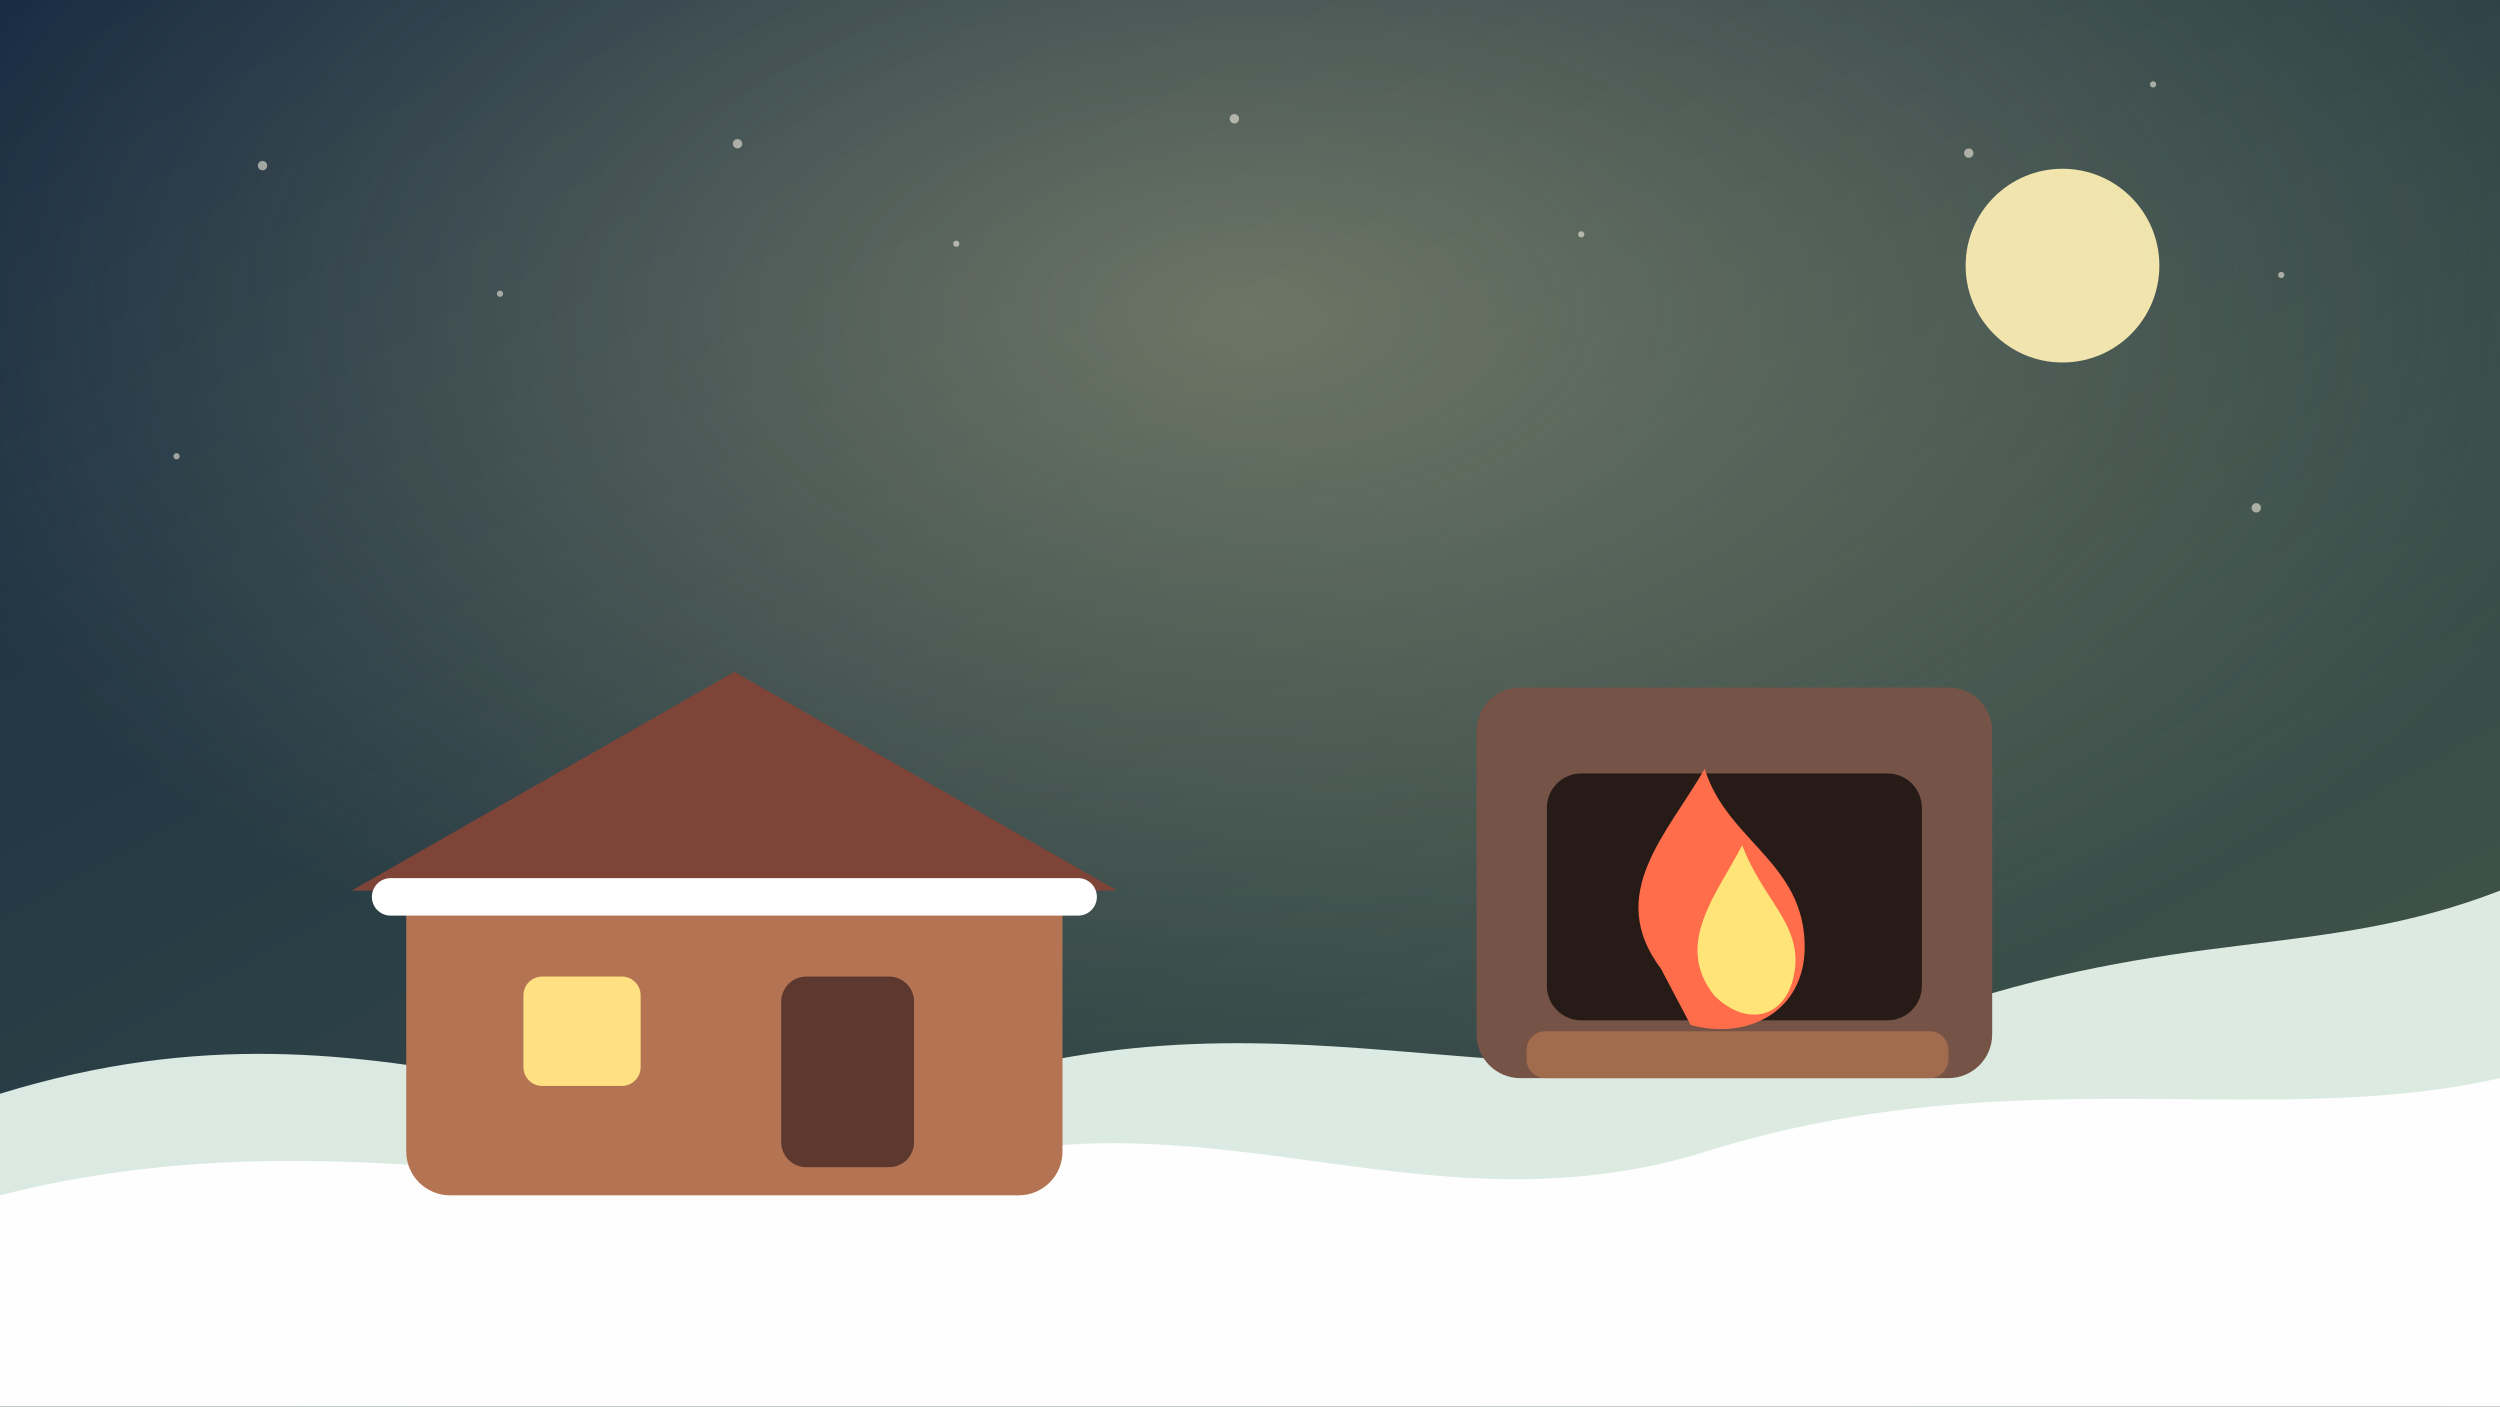
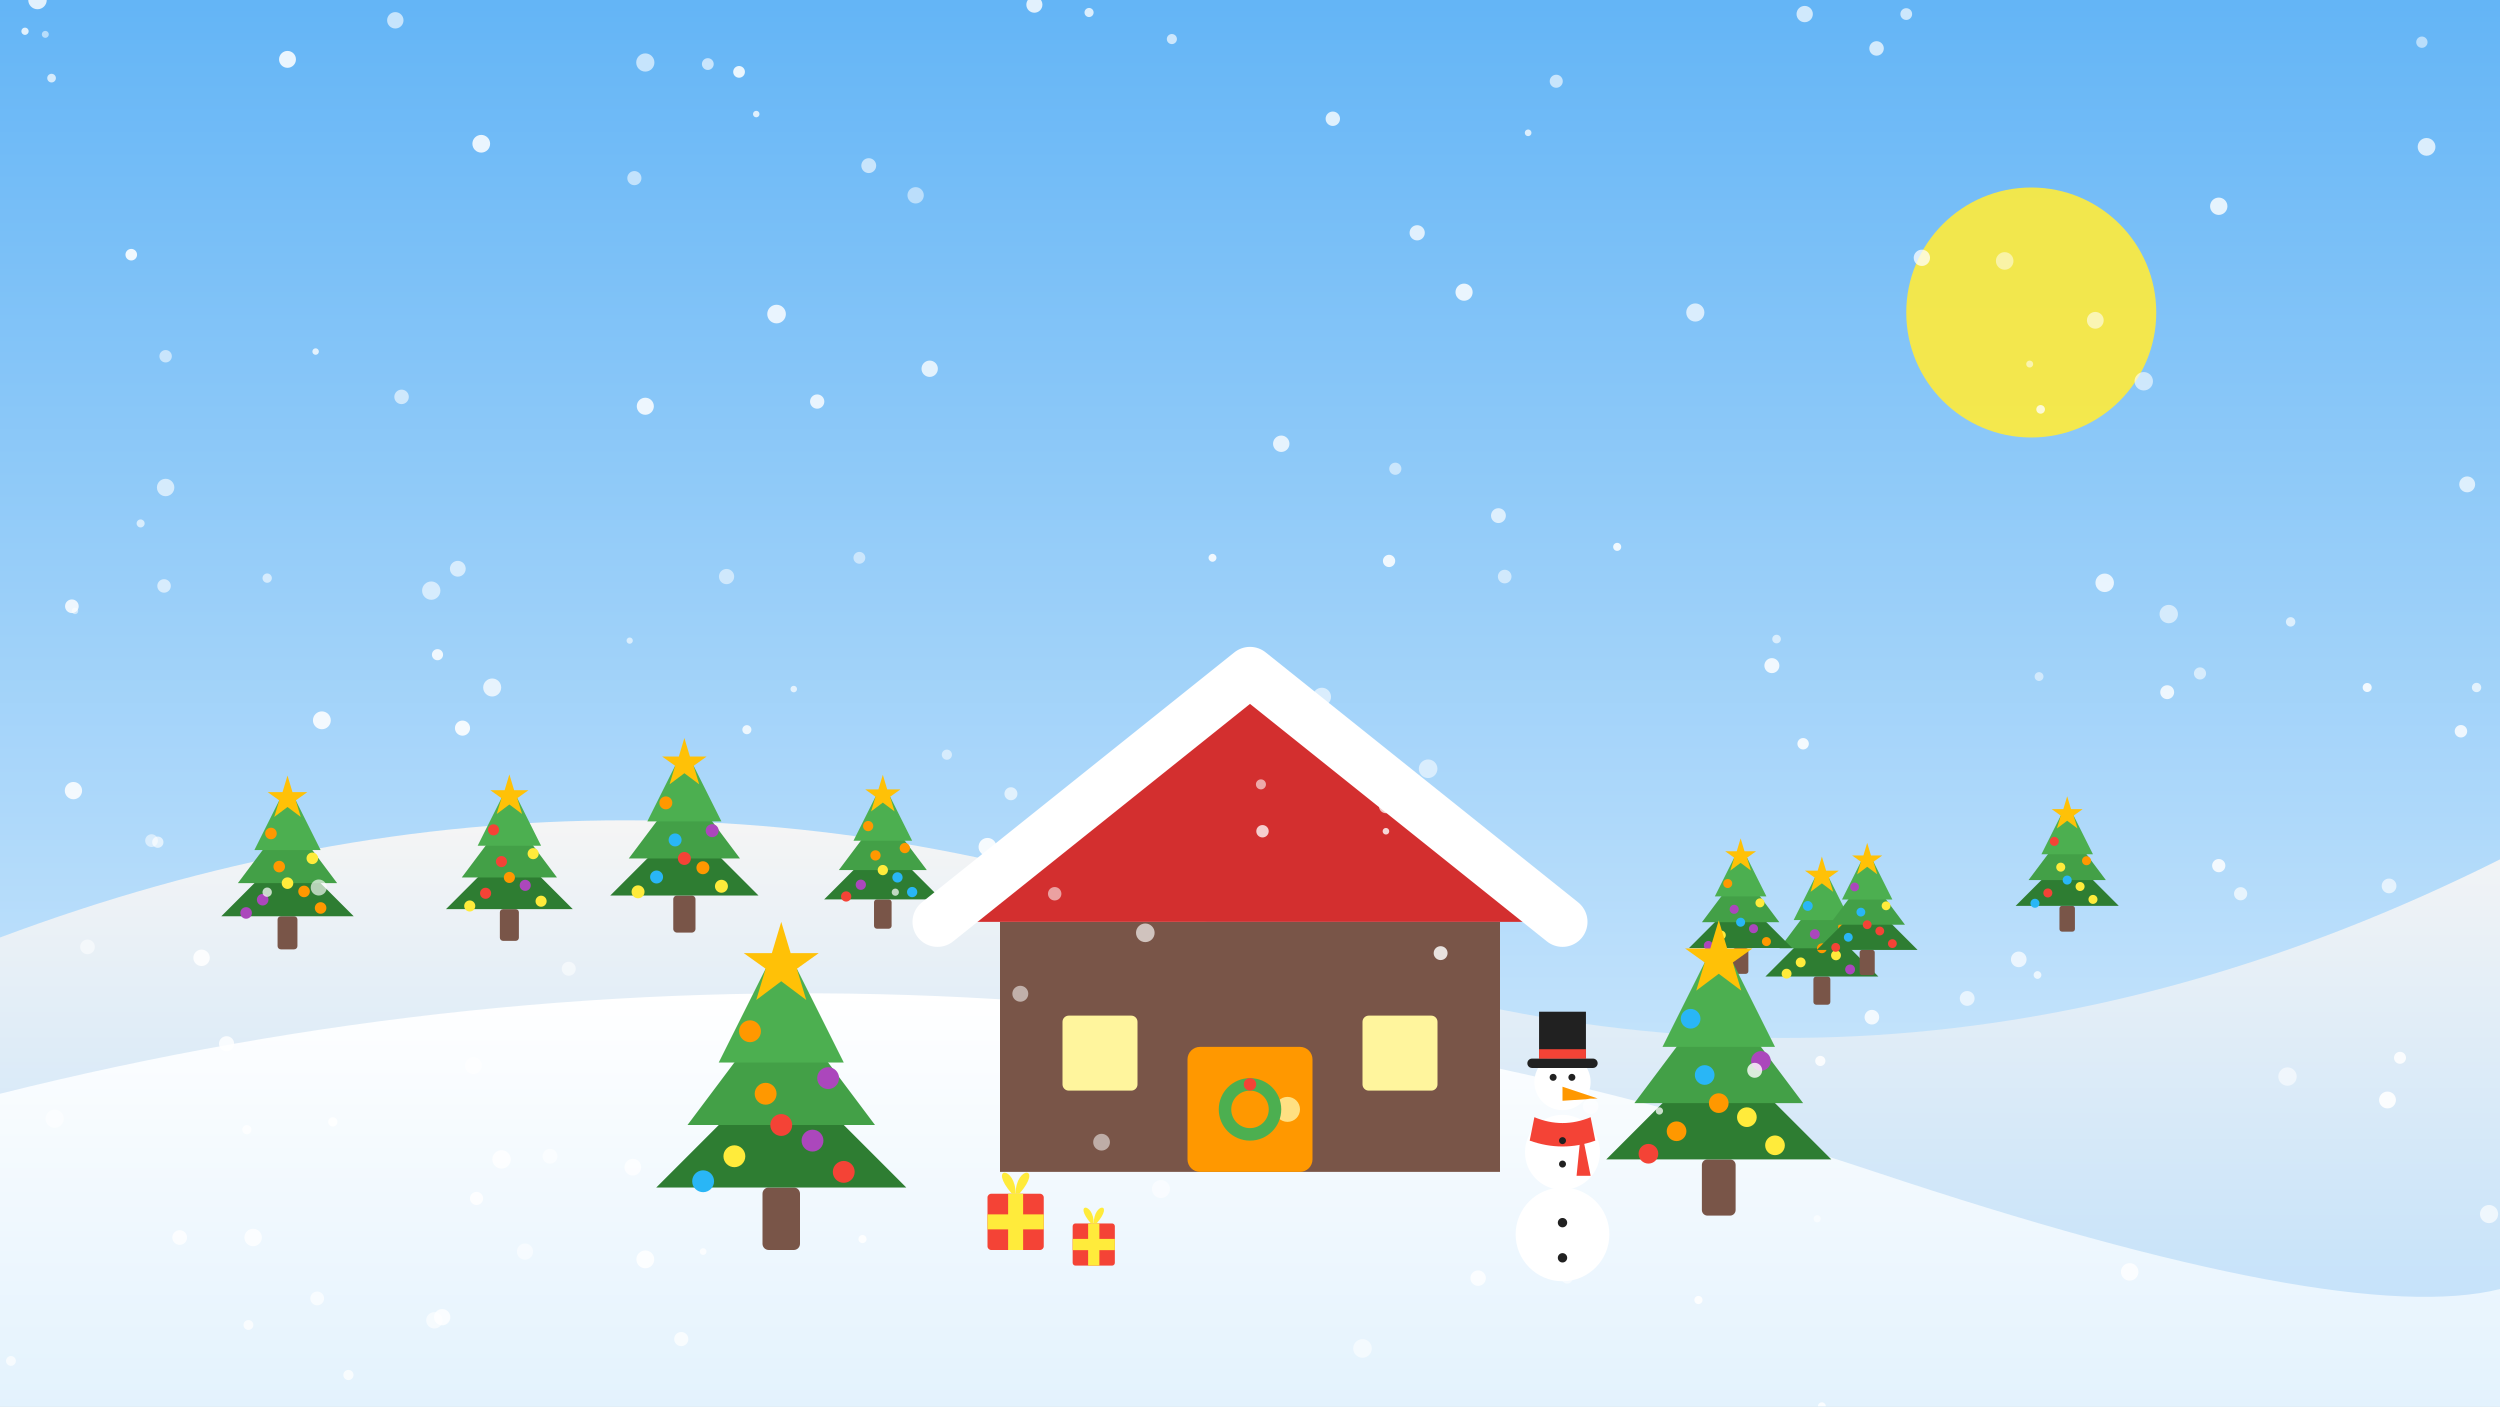
<svg xmlns="http://www.w3.org/2000/svg" viewBox="0 0 1600 900" preserveAspectRatio="xMidYMid slice">
  <defs>
-     <linearGradient id="sky" x1="0" y1="0" x2="1" y2="1">
-       <stop offset="0" stop-color="#172b42" />
-       <stop offset="1" stop-color="#465a4b" />
+     <linearGradient id="bg3" x1="0" y1="0" x2="0" y2="1">
+       <stop offset="0%" stop-color="#64B5F6" />
+       <stop offset="100%" stop-color="#E3F2FD" />
    </linearGradient>
-     <radialGradient id="glow" cx="50%" cy="22%" r="55%">
-       <stop offset="0" stop-color="#fff1aa" stop-opacity=".32" />
-       <stop offset="1" stop-color="#fff1aa" stop-opacity="0" />
-     </radialGradient>
-     <filter id="soft">
-       <feGaussianBlur stdDeviation="10" />
-     </filter>
+     <linearGradient id="hill13" x1="0" y1="0" x2="0" y2="1">
+       <stop offset="0%" stop-color="#FFFFFF" />
+       <stop offset="100%" stop-color="#E3F2FD" />
+     </linearGradient>
+     <linearGradient id="hill23" x1="0" y1="0" x2="0" y2="1">
+       <stop offset="0%" stop-color="#F5F5F5" />
+       <stop offset="100%" stop-color="#BBDEFB" />
+     </linearGradient>
  </defs>
-   <rect width="1600" height="900" fill="url(#sky)" />
-   <rect width="1600" height="900" fill="url(#glow)" />
-   <g opacity=".55" fill="#fff8e9">
-     <circle cx="168" cy="106" r="3" />
-     <circle cx="320" cy="188" r="2" />
-     <circle cx="472" cy="92" r="3" />
-     <circle cx="612" cy="156" r="2" />
-     <circle cx="790" cy="76" r="3" />
-     <circle cx="1012" cy="150" r="2" />
-     <circle cx="1260" cy="98" r="3" />
-     <circle cx="1460" cy="176" r="2" />
-     <circle cx="1378" cy="54" r="2" />
-     <circle cx="113" cy="292" r="2" />
-     <circle cx="1444" cy="325" r="3" />
-   </g>
-   <circle cx="1320" cy="170" r="62" fill="#fff0b5" opacity=".92" />
-   <path d="M0 700 C260 620 390 760 625 690 C850 626 1000 728 1230 650 C1396 592 1484 615 1600 570 L1600 900 L0 900 Z" fill="#e9f7ef" opacity=".92" />
-   <path d="M0 765 C235 705 425 792 612 744 C780 700 920 792 1095 736 C1290 676 1450 724 1600 690 L1600 900 L0 900 Z" fill="#ffffff" opacity=".96" />
-   <g transform="translate(945 440)">
-     <rect x="0" y="0" width="330" height="250" rx="28" fill="#755346" />
-     <rect x="45" y="55" width="240" height="158" rx="22" fill="#271b18" />
-     <path d="M118 180 C82 132 122 94 146 52 C160 98 210 112 210 166 C210 207 174 226 137 216" fill="#ff6d4b" />
-     <path d="M152 197 C126 164 154 132 170 101 C183 135 206 150 204 178 C201 211 174 219 152 197" fill="#ffe477" />
-     <rect x="32" y="220" width="270" height="30" rx="12" fill="#a16b4d" />
-   </g>
-   <g transform="translate(260 420)">
-     <rect x="0" y="135" width="420" height="210" rx="28" fill="#b47454" />
-     <path d="M-35 150 L210 10 L455 150 Z" fill="#7f4438" />
-     <path d="M-10 154 H430" stroke="#fff" stroke-width="24" stroke-linecap="round" />
-     <rect x="75" y="205" width="75" height="70" rx="12" fill="#ffe082" />
-     <rect x="240" y="205" width="85" height="122" rx="16" fill="#5c382e" />
-   </g>
+   <rect width="1600" height="900" fill="url(#bg3)" />
+   <circle cx="1300" cy="200" r="80" fill="#FFEB3B" opacity="0.9" />
+   <path d="M 0 600 Q 400 450 800 600 T 1600 550 L 1600 900 L 0 900 Z" fill="url(#hill23)" />
+   <g transform="translate(565,585) scale(0.93852)">
+     <rect x="-6" y="-10" width="12" height="20" fill="#795548" rx="2" />
+     <path d="M -40 -10 L 40 -10 L 0 -50 Z" fill="#2E7D32" />
+     <path d="M -30 -30 L 30 -30 L 0 -70 Z" fill="#43A047" />
+     <path d="M -20 -50 L 20 -50 L 0 -90 Z" fill="#4CAF50" />
+     <circle cx="-15" cy="-20" r="3.5" fill="#AB47BC" />
+     <circle cx="10" cy="-25" r="3.5" fill="#29B6F6" />
+     <circle cx="-5" cy="-40" r="3.5" fill="#FF9800" />
+     <circle cx="15" cy="-45" r="3.5" fill="#FF9800" />
+     <circle cx="-10" cy="-60" r="3.5" fill="#FF9800" />
+     <circle cx="0" cy="-30" r="3.5" fill="#FFEB3B" />
+     <circle cx="20" cy="-15" r="3.5" fill="#29B6F6" />
+     <circle cx="-25" cy="-12" r="3.5" fill="#F44336" />
+     <polygon points="0,-95 3,-85 12,-85 5,-80 8,-70 0,-76 -8,-70 -5,-80 -12,-85 -3,-85" fill="#FFC107" />
+   </g>
+   <g transform="translate(184,597) scale(1.059398)">
+     <rect x="-6" y="-10" width="12" height="20" fill="#795548" rx="2" />
+     <path d="M -40 -10 L 40 -10 L 0 -50 Z" fill="#2E7D32" />
+     <path d="M -30 -30 L 30 -30 L 0 -70 Z" fill="#43A047" />
+     <path d="M -20 -50 L 20 -50 L 0 -90 Z" fill="#4CAF50" />
+     <circle cx="-15" cy="-20" r="3.5" fill="#AB47BC" />
+     <circle cx="10" cy="-25" r="3.5" fill="#FF9800" />
+     <circle cx="-5" cy="-40" r="3.5" fill="#FF9800" />
+     <circle cx="15" cy="-45" r="3.5" fill="#FFEB3B" />
+     <circle cx="-10" cy="-60" r="3.5" fill="#FF9800" />
+     <circle cx="0" cy="-30" r="3.5" fill="#FFEB3B" />
+     <circle cx="20" cy="-15" r="3.5" fill="#FF9800" />
+     <circle cx="-25" cy="-12" r="3.5" fill="#AB47BC" />
+     <polygon points="0,-95 3,-85 12,-85 5,-80 8,-70 0,-76 -8,-70 -5,-80 -12,-85 -3,-85" fill="#FFC107" />
+   </g>
+   <g transform="translate(438,585) scale(1.185962)">
+     <rect x="-6" y="-10" width="12" height="20" fill="#795548" rx="2" />
+     <path d="M -40 -10 L 40 -10 L 0 -50 Z" fill="#2E7D32" />
+     <path d="M -30 -30 L 30 -30 L 0 -70 Z" fill="#43A047" />
+     <path d="M -20 -50 L 20 -50 L 0 -90 Z" fill="#4CAF50" />
+     <circle cx="-15" cy="-20" r="3.5" fill="#29B6F6" />
+     <circle cx="10" cy="-25" r="3.5" fill="#FF9800" />
+     <circle cx="-5" cy="-40" r="3.5" fill="#29B6F6" />
+     <circle cx="15" cy="-45" r="3.5" fill="#AB47BC" />
+     <circle cx="-10" cy="-60" r="3.5" fill="#FF9800" />
+     <circle cx="0" cy="-30" r="3.5" fill="#F44336" />
+     <circle cx="20" cy="-15" r="3.5" fill="#FFEB3B" />
+     <circle cx="-25" cy="-12" r="3.5" fill="#FFEB3B" />
+     <polygon points="0,-95 3,-85 12,-85 5,-80 8,-70 0,-76 -8,-70 -5,-80 -12,-85 -3,-85" fill="#FFC107" />
+   </g>
+   <g transform="translate(1166,634) scale(0.9032619)">
+     <rect x="-6" y="-10" width="12" height="20" fill="#795548" rx="2" />
+     <path d="M -40 -10 L 40 -10 L 0 -50 Z" fill="#2E7D32" />
+     <path d="M -30 -30 L 30 -30 L 0 -70 Z" fill="#43A047" />
+     <path d="M -20 -50 L 20 -50 L 0 -90 Z" fill="#4CAF50" />
+     <circle cx="-15" cy="-20" r="3.5" fill="#FFEB3B" />
+     <circle cx="10" cy="-25" r="3.5" fill="#FFEB3B" />
+     <circle cx="-5" cy="-40" r="3.5" fill="#AB47BC" />
+     <circle cx="15" cy="-45" r="3.5" fill="#FF9800" />
+     <circle cx="-10" cy="-60" r="3.5" fill="#29B6F6" />
+     <circle cx="0" cy="-30" r="3.5" fill="#FF9800" />
+     <circle cx="20" cy="-15" r="3.5" fill="#AB47BC" />
+     <circle cx="-25" cy="-12" r="3.5" fill="#FFEB3B" />
+     <polygon points="0,-95 3,-85 12,-85 5,-80 8,-70 0,-76 -8,-70 -5,-80 -12,-85 -3,-85" fill="#FFC107" />
+   </g>
+   <g transform="translate(1114,615) scale(0.8259316)">
+     <rect x="-6" y="-10" width="12" height="20" fill="#795548" rx="2" />
+     <path d="M -40 -10 L 40 -10 L 0 -50 Z" fill="#2E7D32" />
+     <path d="M -30 -30 L 30 -30 L 0 -70 Z" fill="#43A047" />
+     <path d="M -20 -50 L 20 -50 L 0 -90 Z" fill="#4CAF50" />
+     <circle cx="-15" cy="-20" r="3.5" fill="#FFEB3B" />
+     <circle cx="10" cy="-25" r="3.5" fill="#AB47BC" />
+     <circle cx="-5" cy="-40" r="3.5" fill="#AB47BC" />
+     <circle cx="15" cy="-45" r="3.5" fill="#FFEB3B" />
+     <circle cx="-10" cy="-60" r="3.5" fill="#FF9800" />
+     <circle cx="0" cy="-30" r="3.5" fill="#29B6F6" />
+     <circle cx="20" cy="-15" r="3.5" fill="#FF9800" />
+     <circle cx="-25" cy="-12" r="3.5" fill="#AB47BC" />
+     <polygon points="0,-95 3,-85 12,-85 5,-80 8,-70 0,-76 -8,-70 -5,-80 -12,-85 -3,-85" fill="#FFC107" />
+   </g>
+   <g transform="translate(1195,616) scale(0.8060172)">
+     <rect x="-6" y="-10" width="12" height="20" fill="#795548" rx="2" />
+     <path d="M -40 -10 L 40 -10 L 0 -50 Z" fill="#2E7D32" />
+     <path d="M -30 -30 L 30 -30 L 0 -70 Z" fill="#43A047" />
+     <path d="M -20 -50 L 20 -50 L 0 -90 Z" fill="#4CAF50" />
+     <circle cx="-15" cy="-20" r="3.5" fill="#29B6F6" />
+     <circle cx="10" cy="-25" r="3.5" fill="#F44336" />
+     <circle cx="-5" cy="-40" r="3.5" fill="#29B6F6" />
+     <circle cx="15" cy="-45" r="3.5" fill="#FFEB3B" />
+     <circle cx="-10" cy="-60" r="3.5" fill="#AB47BC" />
+     <circle cx="0" cy="-30" r="3.5" fill="#F44336" />
+     <circle cx="20" cy="-15" r="3.5" fill="#F44336" />
+     <circle cx="-25" cy="-12" r="3.5" fill="#F44336" />
+     <polygon points="0,-95 3,-85 12,-85 5,-80 8,-70 0,-76 -8,-70 -5,-80 -12,-85 -3,-85" fill="#FFC107" />
+   </g>
+   <g transform="translate(1323,588) scale(0.82518)">
+     <rect x="-6" y="-10" width="12" height="20" fill="#795548" rx="2" />
+     <path d="M -40 -10 L 40 -10 L 0 -50 Z" fill="#2E7D32" />
+     <path d="M -30 -30 L 30 -30 L 0 -70 Z" fill="#43A047" />
+     <path d="M -20 -50 L 20 -50 L 0 -90 Z" fill="#4CAF50" />
+     <circle cx="-15" cy="-20" r="3.5" fill="#F44336" />
+     <circle cx="10" cy="-25" r="3.5" fill="#FFEB3B" />
+     <circle cx="-5" cy="-40" r="3.5" fill="#FFEB3B" />
+     <circle cx="15" cy="-45" r="3.5" fill="#FF9800" />
+     <circle cx="-10" cy="-60" r="3.5" fill="#F44336" />
+     <circle cx="0" cy="-30" r="3.5" fill="#29B6F6" />
+     <circle cx="20" cy="-15" r="3.5" fill="#FFEB3B" />
+     <circle cx="-25" cy="-12" r="3.5" fill="#29B6F6" />
+     <polygon points="0,-95 3,-85 12,-85 5,-80 8,-70 0,-76 -8,-70 -5,-80 -12,-85 -3,-85" fill="#FFC107" />
+   </g>
+   <g transform="translate(326,592) scale(1.014766)">
+     <rect x="-6" y="-10" width="12" height="20" fill="#795548" rx="2" />
+     <path d="M -40 -10 L 40 -10 L 0 -50 Z" fill="#2E7D32" />
+     <path d="M -30 -30 L 30 -30 L 0 -70 Z" fill="#43A047" />
+     <path d="M -20 -50 L 20 -50 L 0 -90 Z" fill="#4CAF50" />
+     <circle cx="-15" cy="-20" r="3.5" fill="#F44336" />
+     <circle cx="10" cy="-25" r="3.5" fill="#AB47BC" />
+     <circle cx="-5" cy="-40" r="3.5" fill="#F44336" />
+     <circle cx="15" cy="-45" r="3.5" fill="#FFEB3B" />
+     <circle cx="-10" cy="-60" r="3.5" fill="#F44336" />
+     <circle cx="0" cy="-30" r="3.5" fill="#FF9800" />
+     <circle cx="20" cy="-15" r="3.5" fill="#FFEB3B" />
+     <circle cx="-25" cy="-12" r="3.5" fill="#FFEB3B" />
+     <polygon points="0,-95 3,-85 12,-85 5,-80 8,-70 0,-76 -8,-70 -5,-80 -12,-85 -3,-85" fill="#FFC107" />
+   </g>
+   <path d="M 0 700 Q 600 550 1200 750 T 1600 650 L 1600 900 L 0 900 Z" fill="url(#hill13)" />
+   <g transform="translate(800,750) scale(4.0)">
+     <rect x="-40" y="-40" width="80" height="40" fill="#795548" />
+     <rect x="-10" y="-20" width="20" height="20" fill="#FF9800" rx="2" />
+     <circle cx="6" cy="-10" r="2" fill="#FFE082" />
+     <rect x="-30" y="-25" width="12" height="12" fill="#FFF59D" rx="1" />
+     <rect x="18" y="-25" width="12" height="12" fill="#FFF59D" rx="1" />
+     <circle cx="0" cy="-10" r="4" fill="none" stroke="#4CAF50" stroke-width="2" />
+     <circle cx="0" cy="-14" r="1" fill="#F44336" />
+     <path d="M -50 -40 L 0 -80 L 50 -40 Z" fill="#D32F2F" />
+     <path d="M -50 -40 L 0 -80 L 50 -40" fill="none" stroke="#FFFFFF" stroke-width="8" stroke-linecap="round" stroke-linejoin="round" />
+   </g>
+   <g transform="translate(500,780) scale(2.0)">
+     <rect x="-6" y="-10" width="12" height="20" fill="#795548" rx="2" />
+     <path d="M -40 -10 L 40 -10 L 0 -50 Z" fill="#2E7D32" />
+     <path d="M -30 -30 L 30 -30 L 0 -70 Z" fill="#43A047" />
+     <path d="M -20 -50 L 20 -50 L 0 -90 Z" fill="#4CAF50" />
+     <circle cx="-15" cy="-20" r="3.5" fill="#FFEB3B" />
+     <circle cx="10" cy="-25" r="3.5" fill="#AB47BC" />
+     <circle cx="-5" cy="-40" r="3.5" fill="#FF9800" />
+     <circle cx="15" cy="-45" r="3.5" fill="#AB47BC" />
+     <circle cx="-10" cy="-60" r="3.5" fill="#FF9800" />
+     <circle cx="0" cy="-30" r="3.5" fill="#F44336" />
+     <circle cx="20" cy="-15" r="3.5" fill="#F44336" />
+     <circle cx="-25" cy="-12" r="3.5" fill="#29B6F6" />
+     <polygon points="0,-95 3,-85 12,-85 5,-80 8,-70 0,-76 -8,-70 -5,-80 -12,-85 -3,-85" fill="#FFC107" />
+   </g>
+   <g transform="translate(1100,760) scale(1.8)">
+     <rect x="-6" y="-10" width="12" height="20" fill="#795548" rx="2" />
+     <path d="M -40 -10 L 40 -10 L 0 -50 Z" fill="#2E7D32" />
+     <path d="M -30 -30 L 30 -30 L 0 -70 Z" fill="#43A047" />
+     <path d="M -20 -50 L 20 -50 L 0 -90 Z" fill="#4CAF50" />
+     <circle cx="-15" cy="-20" r="3.5" fill="#FF9800" />
+     <circle cx="10" cy="-25" r="3.5" fill="#FFEB3B" />
+     <circle cx="-5" cy="-40" r="3.5" fill="#29B6F6" />
+     <circle cx="15" cy="-45" r="3.5" fill="#AB47BC" />
+     <circle cx="-10" cy="-60" r="3.5" fill="#29B6F6" />
+     <circle cx="0" cy="-30" r="3.5" fill="#FF9800" />
+     <circle cx="20" cy="-15" r="3.5" fill="#FFEB3B" />
+     <circle cx="-25" cy="-12" r="3.5" fill="#F44336" />
+     <polygon points="0,-95 3,-85 12,-85 5,-80 8,-70 0,-76 -8,-70 -5,-80 -12,-85 -3,-85" fill="#FFC107" />
+   </g>
+   <g transform="translate(1000,820) scale(1.5)">
+     <circle cx="0" cy="-20" r="20" fill="#FFFFFF" />
+     <circle cx="0" cy="-55" r="16" fill="#FFFFFF" />
+     <circle cx="0" cy="-85" r="12" fill="#FFFFFF" />
+     <rect x="-15" y="-95" width="30" height="4" fill="#212121" rx="2" />
+     <rect x="-10" y="-115" width="20" height="20" fill="#212121" />
+     <rect x="-10" y="-99" width="20" height="4" fill="#F44336" />
+     <circle cx="-4" cy="-87" r="1.5" fill="#212121" />
+     <circle cx="4" cy="-87" r="1.5" fill="#212121" />
+     <path d="M 0 -83 L 15 -78 L 0 -77 Z" fill="#FF9800" />
+     <path d="M -12 -70 Q 0 -65 12 -70 L 14 -60 Q 0 -55 -14 -60 Z" fill="#F44336" />
+     <path d="M 8 -65 L 12 -45 L 6 -45 Z" fill="#F44336" />
+     <circle cx="0" cy="-60" r="1.5" fill="#212121" />
+     <circle cx="0" cy="-50" r="1.5" fill="#212121" />
+     <circle cx="0" cy="-25" r="2" fill="#212121" />
+     <circle cx="0" cy="-10" r="2" fill="#212121" />
+   </g>
+   <g transform="translate(650,800) scale(1.2)">
+     <rect x="-15" y="-30" width="30" height="30" fill="#F44336" rx="2" />
+     <rect x="-4" y="-30" width="8" height="30" fill="#FFEB3B" />
+     <rect x="-15" y="-19" width="30" height="8" fill="#FFEB3B" />
+     <path d="M -2 -30 C -15 -45 0 -45 0 -30 Z" fill="#FFEB3B" />
+     <path d="M 2 -30 C 15 -45 0 -45 0 -30 Z" fill="#FFEB3B" />
+   </g>
+   <g transform="translate(700,810) scale(0.9)">
+     <rect x="-15" y="-30" width="30" height="30" fill="#F44336" rx="2" />
+     <rect x="-4" y="-30" width="8" height="30" fill="#FFEB3B" />
+     <rect x="-15" y="-19" width="30" height="8" fill="#FFEB3B" />
+     <path d="M -2 -30 C -15 -45 0 -45 0 -30 Z" fill="#FFEB3B" />
+     <path d="M 2 -30 C 15 -45 0 -45 0 -30 Z" fill="#FFEB3B" />
+   </g>
+   <circle cx="889" cy="359" r="3.929" fill="#FFFFFF" opacity="0.86" />
+   <circle cx="293" cy="364" r="5.055" fill="#FFFFFF" opacity="0.614" />
+   <circle cx="296" cy="466" r="4.839" fill="#FFFFFF" opacity="0.879" />
+   <circle cx="1306" cy="262" r="2.767" fill="#FFFFFF" opacity="0.755" />
+   <circle cx="552" cy="793" r="2.59" fill="#FFFFFF" opacity="0.887" />
+   <circle cx="48" cy="391" r="2.074" fill="#FFFFFF" opacity="0.519" />
+   <circle cx="280" cy="419" r="3.571" fill="#FFFFFF" opacity="0.839" />
+   <circle cx="1305" cy="433" r="2.836" fill="#FFFFFF" opacity="0.509" />
+   <circle cx="523" cy="257" r="4.571" fill="#FFFFFF" opacity="0.81" />
+   <circle cx="992" cy="812" r="5.331" fill="#FFFFFF" opacity="0.663" />
+   <circle cx="893" cy="300" r="3.894" fill="#FFFFFF" opacity="0.528" />
+   <circle cx="16" cy="20" r="2.336" fill="#FFFFFF" opacity="0.811" />
+   <circle cx="84" cy="163" r="3.711" fill="#FFFFFF" opacity="0.884" />
+   <circle cx="662" cy="3" r="5.146" fill="#FFFFFF" opacity="0.812" />
+   <circle cx="1087" cy="832" r="2.618" fill="#FFFFFF" opacity="0.896" />
+   <circle cx="675" cy="572" r="4.299" fill="#FFFFFF" opacity="0.547" />
+   <circle cx="403" cy="410" r="2.01" fill="#FFFFFF" opacity="0.62" />
+   <circle cx="1575" cy="468" r="3.988" fill="#FFFFFF" opacity="0.818" />
+   <circle cx="1536" cy="677" r="3.833" fill="#FFFFFF" opacity="0.862" />
+   <circle cx="1529" cy="567" r="4.72" fill="#FFFFFF" opacity="0.652" />
+   <circle cx="1347" cy="373" r="5.917" fill="#FFFFFF" opacity="0.78" />
+   <circle cx="556" cy="106" r="4.763" fill="#FFFFFF" opacity="0.613" />
+   <circle cx="1201" cy="31" r="4.641" fill="#FFFFFF" opacity="0.709" />
+   <circle cx="1062" cy="711" r="2.339" fill="#FFFFFF" opacity="0.742" />
+   <circle cx="283" cy="843" r="5.227" fill="#FFFFFF" opacity="0.752" />
+   <circle cx="253" cy="13" r="5.248" fill="#FFFFFF" opacity="0.629" />
+   <circle cx="184" cy="38" r="5.407" fill="#FFFFFF" opacity="0.863" />
+   <circle cx="647" cy="508" r="4.16" fill="#FFFFFF" opacity="0.638" />
+   <circle cx="158" cy="723" r="2.935" fill="#FFFFFF" opacity="0.748" />
+   <circle cx="223" cy="880" r="3.257" fill="#FFFFFF" opacity="0.745" />
+   <circle cx="405" cy="747" r="5.361" fill="#FFFFFF" opacity="0.71" />
+   <circle cx="1035" cy="350" r="2.575" fill="#FFFFFF" opacity="0.861" />
+   <circle cx="1137" cy="409" r="2.754" fill="#FFFFFF" opacity="0.603" />
+   <circle cx="206" cy="461" r="5.709" fill="#FFFFFF" opacity="0.865" />
+   <circle cx="595" cy="236" r="5.232" fill="#FFFFFF" opacity="0.773" />
+   <circle cx="1434" cy="572" r="4.223" fill="#FFFFFF" opacity="0.678" />
+   <circle cx="145" cy="668" r="4.845" fill="#FFFFFF" opacity="0.824" />
+   <circle cx="653" cy="636" r="5.099" fill="#FFFFFF" opacity="0.538" />
+   <circle cx="1198" cy="651" r="4.684" fill="#FFFFFF" opacity="0.797" />
+   <circle cx="46" cy="388" r="4.364" fill="#FFFFFF" opacity="0.817" />
+   <circle cx="1372" cy="244" r="5.9" fill="#FFFFFF" opacity="0.595" />
+   <circle cx="946" cy="818" r="4.949" fill="#FFFFFF" opacity="0.771" />
+   <circle cx="743" cy="761" r="5.754" fill="#FFFFFF" opacity="0.562" />
+   <circle cx="105" cy="375" r="4.331" fill="#FFFFFF" opacity="0.61" />
+   <circle cx="963" cy="369" r="4.36" fill="#FFFFFF" opacity="0.557" />
+   <circle cx="959" cy="330" r="4.757" fill="#FFFFFF" opacity="0.687" />
+   <circle cx="450" cy="801" r="2.165" fill="#FFFFFF" opacity="0.752" />
+   <circle cx="436" cy="857" r="4.527" fill="#FFFFFF" opacity="0.72" />
+   <circle cx="1155" cy="9" r="5.219" fill="#FFFFFF" opacity="0.698" />
+   <circle cx="808" cy="532" r="3.973" fill="#FFFFFF" opacity="0.765" />
+   <circle cx="305" cy="767" r="4.212" fill="#FFFFFF" opacity="0.855" />
+   <circle cx="257" cy="254" r="4.644" fill="#FFFFFF" opacity="0.587" />
+   <circle cx="1585" cy="440" r="2.993" fill="#FFFFFF" opacity="0.703" />
+   <circle cx="406" cy="114" r="4.527" fill="#FFFFFF" opacity="0.563" />
+   <circle cx="978" cy="85" r="2.139" fill="#FFFFFF" opacity="0.747" />
+   <circle cx="1579" cy="310" r="5.088" fill="#FFFFFF" opacity="0.696" />
+   <circle cx="937" cy="187" r="5.492" fill="#FFFFFF" opacity="0.834" />
+   <circle cx="776" cy="357" r="2.527" fill="#FFFFFF" opacity="0.866" />
+   <circle cx="1165" cy="679" r="3.258" fill="#FFFFFF" opacity="0.867" />
+   <circle cx="1123" cy="685" r="4.791" fill="#FFFFFF" opacity="0.801" />
+   <circle cx="321" cy="742" r="5.906" fill="#FFFFFF" opacity="0.782" />
+   <circle cx="887" cy="532" r="2.112" fill="#FFFFFF" opacity="0.804" />
+   <circle cx="887" cy="516" r="4.465" fill="#FFFFFF" opacity="0.745" />
+   <circle cx="1466" cy="398" r="3.02" fill="#FFFFFF" opacity="0.653" />
+   <circle cx="413" cy="806" r="5.713" fill="#FFFFFF" opacity="0.856" />
+   <circle cx="1464" cy="689" r="5.883" fill="#FFFFFF" opacity="0.567" />
+   <circle cx="413" cy="40" r="5.825" fill="#FFFFFF" opacity="0.621" />
+   <circle cx="478" cy="467" r="2.905" fill="#FFFFFF" opacity="0.798" />
+   <circle cx="413" cy="260" r="5.465" fill="#FFFFFF" opacity="0.847" />
+   <circle cx="497" cy="201" r="5.961" fill="#FFFFFF" opacity="0.821" />
+   <circle cx="171" cy="571" r="2.989" fill="#FFFFFF" opacity="0.729" />
+   <circle cx="7" cy="871" r="3.143" fill="#FFFFFF" opacity="0.677" />
+   <circle cx="33" cy="50" r="2.777" fill="#FFFFFF" opacity="0.711" />
+   <circle cx="606" cy="483" r="3.254" fill="#FFFFFF" opacity="0.528" />
+   <circle cx="56" cy="606" r="4.702" fill="#FFFFFF" opacity="0.522" />
+   <circle cx="705" cy="731" r="5.361" fill="#FFFFFF" opacity="0.518" />
+   <circle cx="465" cy="369" r="4.876" fill="#FFFFFF" opacity="0.533" />
+   <circle cx="204" cy="568" r="5.142" fill="#FFFFFF" opacity="0.65" />
+   <circle cx="106" cy="228" r="3.979" fill="#FFFFFF" opacity="0.559" />
+   <circle cx="632" cy="542" r="5.723" fill="#FFFFFF" opacity="0.889" />
+   <circle cx="106" cy="312" r="5.572" fill="#FFFFFF" opacity="0.622" />
+   <circle cx="1515" cy="440" r="2.892" fill="#FFFFFF" opacity="0.857" />
+   <circle cx="101" cy="539" r="3.616" fill="#FFFFFF" opacity="0.641" />
+   <circle cx="1593" cy="777" r="5.815" fill="#FFFFFF" opacity="0.675" />
+   <circle cx="1154" cy="476" r="3.659" fill="#FFFFFF" opacity="0.878" />
+   <circle cx="907" cy="149" r="4.872" fill="#FFFFFF" opacity="0.772" />
+   <circle cx="1166" cy="900" r="2.518" fill="#FFFFFF" opacity="0.863" />
+   <circle cx="308" cy="92" r="5.671" fill="#FFFFFF" opacity="0.853" />
+   <circle cx="97" cy="538" r="4.085" fill="#FFFFFF" opacity="0.522" />
+   <circle cx="1163" cy="780" r="2.318" fill="#FFFFFF" opacity="0.546" />
+   <circle cx="276" cy="378" r="5.865" fill="#FFFFFF" opacity="0.597" />
+   <circle cx="1528" cy="704" r="5.397" fill="#FFFFFF" opacity="0.892" />
+   <circle cx="820" cy="284" r="5.25" fill="#FFFFFF" opacity="0.781" />
+   <circle cx="1550" cy="27" r="3.625" fill="#FFFFFF" opacity="0.543" />
+   <circle cx="1283" cy="167" r="5.623" fill="#FFFFFF" opacity="0.502" />
+   <circle cx="364" cy="620" r="4.486" fill="#FFFFFF" opacity="0.534" />
+   <circle cx="1304" cy="624" r="2.48" fill="#FFFFFF" opacity="0.706" />
+   <circle cx="1420" cy="554" r="4.232" fill="#FFFFFF" opacity="0.847" />
+   <circle cx="473" cy="46" r="3.754" fill="#FFFFFF" opacity="0.864" />
+   <circle cx="1341" cy="205" r="5.371" fill="#FFFFFF" opacity="0.576" />
+   <circle cx="1408" cy="431" r="3.885" fill="#FFFFFF" opacity="0.575" />
+   <circle cx="336" cy="801" r="5.195" fill="#FFFFFF" opacity="0.515" />
+   <circle cx="1292" cy="614" r="5.007" fill="#FFFFFF" opacity="0.701" />
+   <circle cx="996" cy="52" r="4.181" fill="#FFFFFF" opacity="0.629" />
+   <circle cx="453" cy="41" r="3.777" fill="#FFFFFF" opacity="0.63" />
+   <circle cx="841" cy="458" r="2.795" fill="#FFFFFF" opacity="0.608" />
+   <circle cx="162" cy="792" r="5.58" fill="#FFFFFF" opacity="0.779" />
+   <circle cx="914" cy="492" r="5.953" fill="#FFFFFF" opacity="0.551" />
+   <circle cx="1420" cy="132" r="5.549" fill="#FFFFFF" opacity="0.811" />
+   <circle cx="508" cy="441" r="2.092" fill="#FFFFFF" opacity="0.71" />
+   <circle cx="1553" cy="94" r="5.677" fill="#FFFFFF" opacity="0.749" />
+   <circle cx="1230" cy="165" r="5.224" fill="#FFFFFF" opacity="0.734" />
+   <circle cx="1003" cy="818" r="3.524" fill="#FFFFFF" opacity="0.541" />
+   <circle cx="1018" cy="708" r="4.979" fill="#FFFFFF" opacity="0.577" />
+   <circle cx="846" cy="446" r="5.854" fill="#FFFFFF" opacity="0.597" />
+   <circle cx="202" cy="225" r="2.083" fill="#FFFFFF" opacity="0.774" />
+   <circle cx="47" cy="506" r="5.536" fill="#FFFFFF" opacity="0.85" />
+   <circle cx="35" cy="716" r="5.834" fill="#FFFFFF" opacity="0.539" />
+   <circle cx="29" cy="22" r="2.242" fill="#FFFFFF" opacity="0.529" />
+   <circle cx="1388" cy="393" r="5.89" fill="#FFFFFF" opacity="0.578" />
+   <circle cx="352" cy="740" r="4.761" fill="#FFFFFF" opacity="0.563" />
+   <circle cx="1220" cy="9" r="3.764" fill="#FFFFFF" opacity="0.671" />
+   <circle cx="24" cy="0" r="5.917" fill="#FFFFFF" opacity="0.81" />
+   <circle cx="303" cy="682" r="5.384" fill="#FFFFFF" opacity="0.575" />
+   <circle cx="213" cy="718" r="2.979" fill="#FFFFFF" opacity="0.879" />
+   <circle cx="750" cy="25" r="3.231" fill="#FFFFFF" opacity="0.661" />
+   <circle cx="697" cy="8" r="2.917" fill="#FFFFFF" opacity="0.763" />
+   <circle cx="1387" cy="443" r="4.449" fill="#FFFFFF" opacity="0.812" />
+   <circle cx="159" cy="848" r="3.149" fill="#FFFFFF" opacity="0.733" />
+   <circle cx="550" cy="357" r="3.794" fill="#FFFFFF" opacity="0.505" />
+   <circle cx="315" cy="440" r="5.765" fill="#FFFFFF" opacity="0.738" />
+   <circle cx="586" cy="125" r="5.23" fill="#FFFFFF" opacity="0.504" />
+   <circle cx="807" cy="502" r="3.212" fill="#FFFFFF" opacity="0.588" />
+   <circle cx="1299" cy="233" r="2.231" fill="#FFFFFF" opacity="0.553" />
+   <circle cx="129" cy="613" r="5.271" fill="#FFFFFF" opacity="0.857" />
+   <circle cx="115" cy="792" r="4.702" fill="#FFFFFF" opacity="0.786" />
+   <circle cx="872" cy="863" r="5.951" fill="#FFFFFF" opacity="0.546" />
+   <circle cx="1259" cy="639" r="4.748" fill="#FFFFFF" opacity="0.635" />
+   <circle cx="484" cy="73" r="2.086" fill="#FFFFFF" opacity="0.779" />
+   <circle cx="90" cy="335" r="2.568" fill="#FFFFFF" opacity="0.642" />
+   <circle cx="171" cy="370" r="2.983" fill="#FFFFFF" opacity="0.597" />
+   <circle cx="1085" cy="200" r="5.808" fill="#FFFFFF" opacity="0.704" />
+   <circle cx="733" cy="597" r="5.958" fill="#FFFFFF" opacity="0.647" />
+   <circle cx="853" cy="76" r="4.612" fill="#FFFFFF" opacity="0.777" />
+   <circle cx="278" cy="845" r="5.245" fill="#FFFFFF" opacity="0.587" />
+   <circle cx="1134" cy="426" r="4.8" fill="#FFFFFF" opacity="0.849" />
+   <circle cx="922" cy="610" r="4.448" fill="#FFFFFF" opacity="0.826" />
+   <circle cx="203" cy="831" r="4.415" fill="#FFFFFF" opacity="0.671" />
+   <circle cx="1363" cy="814" r="5.592" fill="#FFFFFF" opacity="0.813" />
+   <circle cx="573" cy="571" r="2.321" fill="#FFFFFF" opacity="0.705" />
</svg>
